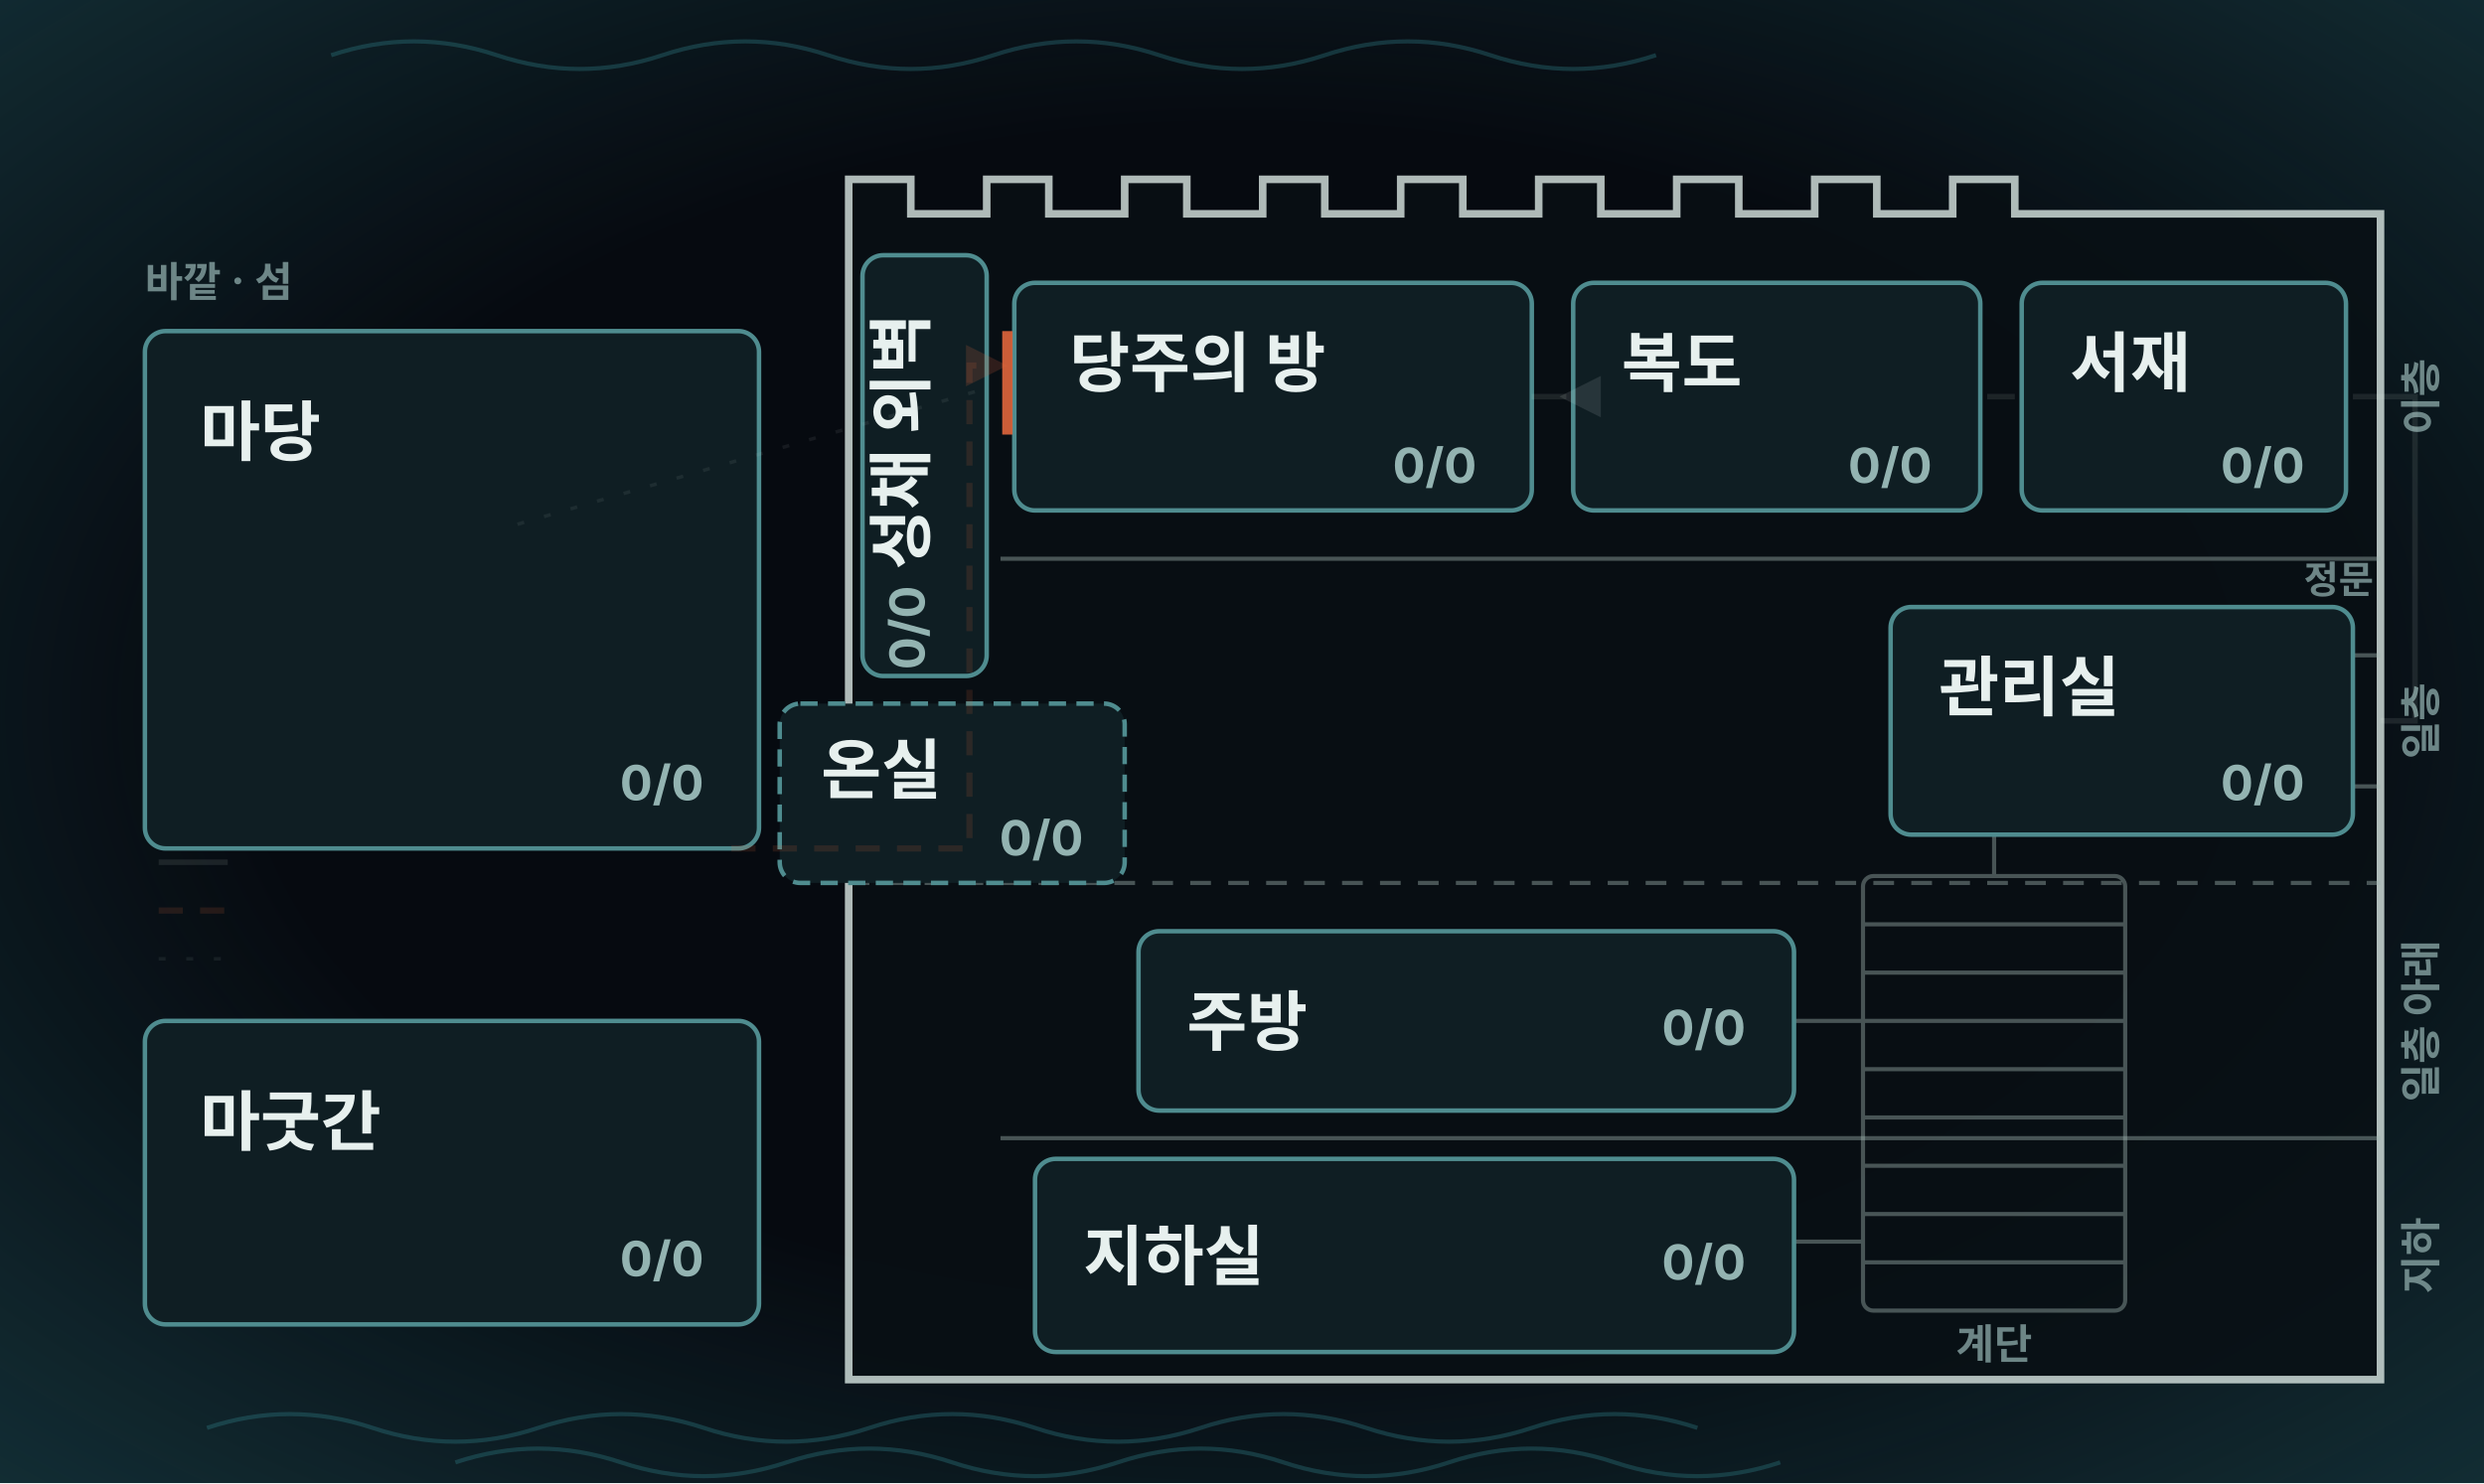
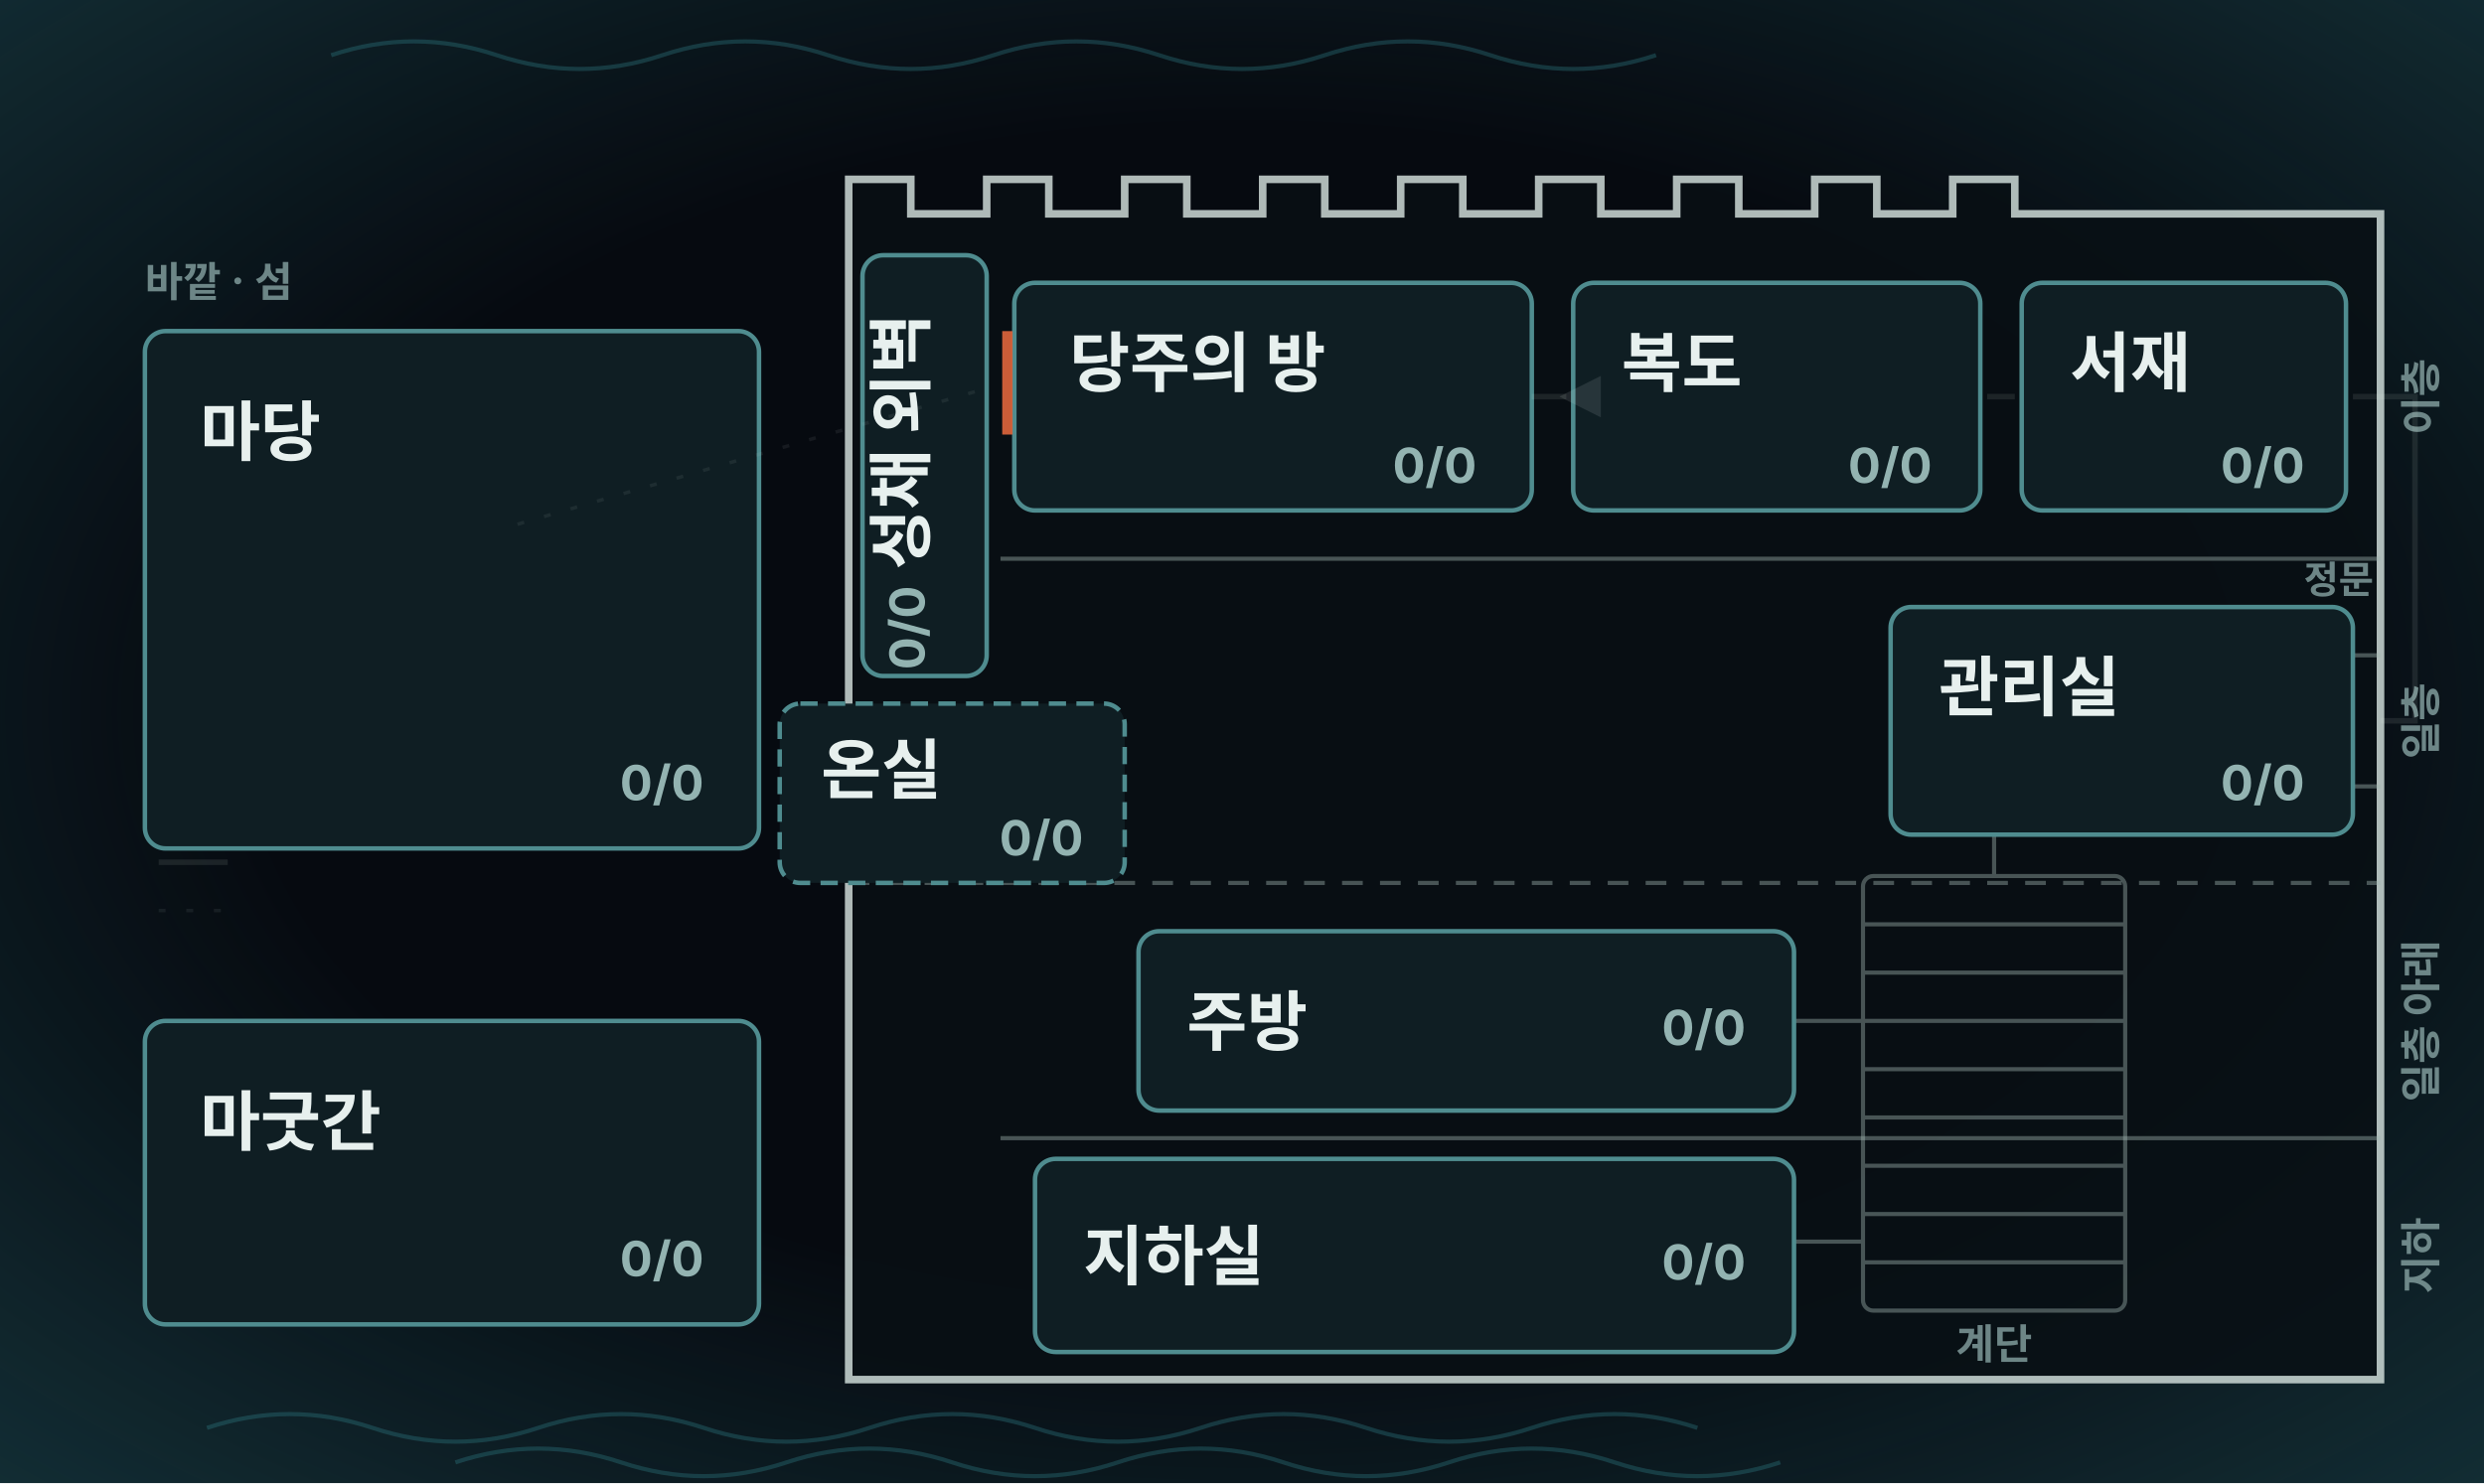
<svg xmlns="http://www.w3.org/2000/svg" viewBox="0 0 720 430" role="img" preserveAspectRatio="xMidYMid meet" font-family="-apple-system,BlinkMacSystemFont,'Noto Sans KR','Apple SD Gothic Neo',sans-serif">
  <defs>
    <radialGradient id="sea" cx="50%" cy="48%" r="72%">
      <stop offset=".55" stop-color="#2f7f88" stop-opacity="0" />
      <stop offset="1" stop-color="#2f7f88" stop-opacity=".30" />
    </radialGradient>
    <style>
      text { pointer-events:none; }
      /* 성채 몸통. 굵은 선은 이것 하나뿐이라 건물과 바깥이 한눈에 갈린다. */
      .keep { fill:#080f14; stroke:#cdd9d6; stroke-width:2.2; opacity:.85; }
      /* 층 경계·계단·동선·범례 — 전부 이 클래스로 묶는다.
         약식 지도(.minimap)가 .trim 을 통째로 감추므로, 작게 줄었을 때 저절로 깨끗해진다. */
      .trim  { fill:none; stroke:#9fb4b1; stroke-width:1.2; opacity:.42; }
      .zone-fill { fill:#0f1e23; stroke:#4f8c8f; stroke-width:1.3;
                   transition:fill .15s ease, stroke .15s ease; }
      .z-name { fill:#e7f0ee; font-size:19px; font-weight:700; }
      .z-cnt  { fill:#93b3b1; font-size:14px; font-weight:700;
                font-variant-numeric:tabular-nums; }
      .floor  { fill:#7f9a9a; font-size:12px; font-weight:700; opacity:.85; }
      .lg     { fill:#8ea7a5; font-size:11px; }
-       /* 소르트의 붉은 주황. 이 지도에서 이 색이 닿는 곳은 두 군데다 —
-          당주의 방 창, 그리고 그 창으로 오르는 외벽 길. 그것이 이 사건의 전부다. */
+       /* 소르트의 붉은 주황. 이 지도에서 이 색이 닿는 곳은 한 군데다 — 당주의 방 창.
+          그 창에 붙는 길은 둘(배관·온실 지붕)인데, 그걸 지도에 그어두면
+          두 사람의 동선을 지도가 미리 알려주는 꼴이 된다. 그래서 자리만 찍는다. */
      .acc     { stroke:#e0663c; opacity:.9; }
      .acc-way { fill:none; stroke:#e0663c; stroke-width:1.8; stroke-dasharray:7 5; opacity:.14;
                 transition:opacity .2s; }
      .acc-txt { fill:#e0663c; }
      /* 정규 통로 — 정문에서 관리실 앞을 지나 이층 복도로. 실선 하나로 끝난다. */
      .way   { fill:none; stroke:#dfe7e4; stroke-width:1.6; opacity:.10; transition:opacity .2s; }
      /* 마당에서 창까지의 시선. 길이 아니라 눈이 닿는 선이라 가장 가늘다. */
      .sight { fill:none; stroke:#cdd9d6; stroke-width:1; stroke-dasharray:2 6; opacity:.08;
                 transition:opacity .2s; }
      /* 바깥에서 켤 때만 또렷해진다 */
      .ways-on .way   { opacity:.60; }
      .ways-on .acc-way { opacity:.90; }
      .ways-on .sight { opacity:.42; }
      .trim.ways { opacity:1; }
      /* 화살촉도 선을 따라 같이 흐려진다. 선이 꺼졌는데 촉만 남으면 그게 더 눈에 걸린다. */
      .way-tip { fill:#dfe7e4; stroke:none; opacity:.12; transition:opacity .2s; }
      .acc-tip { fill:#e0663c; stroke:none; opacity:.18; transition:opacity .2s; }
      .ways-on .way-tip { opacity:.55; }
      .ways-on .acc-tip { opacity:.9; }
      .legend { opacity:0; transition:opacity .2s; pointer-events:none; }
      .ways-on .legend { opacity:1; }
      .wave  { fill:none; stroke:#2f7f88; stroke-width:1.2; opacity:.35; }
    </style>
  </defs>
  <rect width="720" height="430" fill="#060a10" />
  <rect width="720" height="430" fill="url(#sea)" />
  <g class="wave">
    <path d="M96 16 q24 -8 48 0 t48 0 t48 0 t48 0 t48 0 t48 0 t48 0 t48 0" />
    <path d="M60 414 q24 -8 48 0 t48 0 t48 0 t48 0 t48 0 t48 0 t48 0 t48 0 t48 0" />
    <path d="M132 424 q24 -8 48 0 t48 0 t48 0 t48 0 t48 0 t48 0 t48 0 t48 0" />
  </g>
  <path class="keep" d="M246 62 V52 h18 v10 h22 v-10 h18 v10 h22 v-10 h18 v10 h22 v-10 h18 v10 h22 v-10            h18 v10 h22 v-10 h18 v10 h22 v-10 h18 v10 h22 v-10 h18 v10 h22 v-10 h18 v10            H690 V400 H246 Z" />
  <g class="trim">
    <path d="M290 162 H690" />
    <path d="M246 256 H690" stroke-dasharray="6 5" />
    <path d="M290 330 H690" />
    <path d="M672 190 H690 M672 228 H690" />
    <path d="M672 190 V228" stroke-dasharray="4 4" />
  </g>
  <g class="floor">
    <text transform="rotate(-90 706 115)" x="706" y="115" text-anchor="middle">이층</text>
    <text transform="rotate(-90 706 209)" x="706" y="209" text-anchor="middle">일층</text>
    <text transform="rotate(-90 706 296)" x="706" y="296" text-anchor="middle">일층 아래</text>
    <text transform="rotate(-90 706 364)" x="706" y="364" text-anchor="middle">지하</text>
    <text x="42" y="86">바깥 · 섬</text>
    <text x="688" y="172" text-anchor="end" font-size="11">정문</text>
  </g>
  <g class="trim">
    <rect x="540" y="254" width="76" height="126" rx="3" />
    <path d="M540 268 H616 M540 282 H616 M540 296 H616 M540 310 H616              M540 324 H616 M540 338 H616 M540 352 H616 M540 366 H616" />
    <path d="M578 242 V254" />
    <path d="M520 296 H540 M520 360 H540" />
  </g>
  <text class="floor" x="578" y="394" text-anchor="middle" font-size="11">계단</text>
  <g id="zones">
    <g id="zone-A" data-loc="A">
      <rect class="zone-fill" x="294" y="82" width="150" height="66" rx="6" />
      <text class="z-name" x="310" y="112">당주의 방</text>
      <text class="z-cnt" id="cnt-A" x="428" y="140" text-anchor="end">0/0</text>
    </g>
    <g id="zone-B" data-loc="B">
      <rect class="zone-fill" x="456" y="82" width="118" height="66" rx="6" />
      <text class="z-name" x="470" y="112">복도</text>
      <text class="z-cnt" id="cnt-B" x="560" y="140" text-anchor="end">0/0</text>
    </g>
    <g id="zone-I" data-loc="I">
      <rect class="zone-fill" x="586" y="82" width="94" height="66" rx="6" />
      <text class="z-name" x="600" y="112">서재</text>
      <text class="z-cnt" id="cnt-I" x="668" y="140" text-anchor="end">0/0</text>
    </g>
    <g id="zone-C" data-loc="C">
      <rect class="zone-fill" x="250" y="74" width="36" height="122" rx="6" />
      <text class="z-name" transform="rotate(-90 268 128)" x="268" y="128" text-anchor="middle" font-size="16">성채 외벽</text>
      <text class="z-cnt" id="cnt-C" transform="rotate(-90 268 182)" x="268" y="182" text-anchor="middle">0/0</text>
    </g>
    <g id="zone-J" data-loc="J">
      <rect class="zone-fill" x="226" y="204" width="100" height="52" rx="6" stroke-dasharray="5 3" />
      <text class="z-name" x="238" y="230" font-size="17">온실</text>
      <text class="z-cnt" id="cnt-J" x="314" y="248" text-anchor="end">0/0</text>
    </g>
    <g id="zone-D" data-loc="D">
      <rect class="zone-fill" x="42" y="96" width="178" height="150" rx="6" />
      <text class="z-name" x="58" y="132">마당</text>
      <text class="z-cnt" id="cnt-D" x="204" y="232" text-anchor="end">0/0</text>
    </g>
    <g id="zone-E" data-loc="E">
      <rect class="zone-fill" x="548" y="176" width="134" height="66" rx="6" />
      <text class="z-name" x="562" y="206" font-size="17">관리실</text>
      <text class="z-cnt" id="cnt-E" x="668" y="232" text-anchor="end">0/0</text>
    </g>
    <g id="zone-G" data-loc="G">
      <rect class="zone-fill" x="330" y="270" width="190" height="52" rx="6" />
      <text class="z-name" x="344" y="303" font-size="17">주방</text>
      <text class="z-cnt" id="cnt-G" x="506" y="303" text-anchor="end">0/0</text>
    </g>
    <g id="zone-F" data-loc="F">
      <rect class="zone-fill" x="300" y="336" width="220" height="56" rx="6" />
      <text class="z-name" x="314" y="371">지하실</text>
      <text class="z-cnt" id="cnt-F" x="506" y="371" text-anchor="end">0/0</text>
    </g>
    <g id="zone-H" data-loc="H">
      <rect class="zone-fill" x="42" y="296" width="178" height="88" rx="6" />
      <text class="z-name" x="58" y="332">마굿간</text>
      <text class="z-cnt" id="cnt-H" x="204" y="370" text-anchor="end">0/0</text>
    </g>
  </g>
  <g class="trim ways">
    <path class="way" d="M690 209 H700 V115 H682" />
    <path class="way" d="M584 115 H576" />
    <path class="way" d="M454 115 H444" />
    <path class="way-tip" d="M452 115 l12 -6 v12 Z" />
-     <path class="acc-way" d="M212 246 H281 V106 H288" />
-     <path class="acc-tip" d="M292 106 l-12 -6 v12 Z" />
    <path class="acc" d="M292 96 V126" stroke-width="3" />
    <path class="sight" d="M150 152 L288 112" />
  </g>
  <g class="trim ways legend">
    <path class="way" d="M46 250 H66" />
-     <path class="acc-way" d="M46 264 H66" />
-     <path class="sight" d="M46 278 H66" />
+     <path class="sight" d="M46 264 H66" />
  </g>
  <g class="lg legend">
    <text x="74" y="254">정규 통로 · 복도</text>
-     <text x="74" y="268" class="acc-txt">외벽을 탄다</text>
-     <text x="74" y="282">창이 보이는 시선</text>
+     <text x="74" y="268">창이 보이는 시선</text>
  </g>
</svg>
